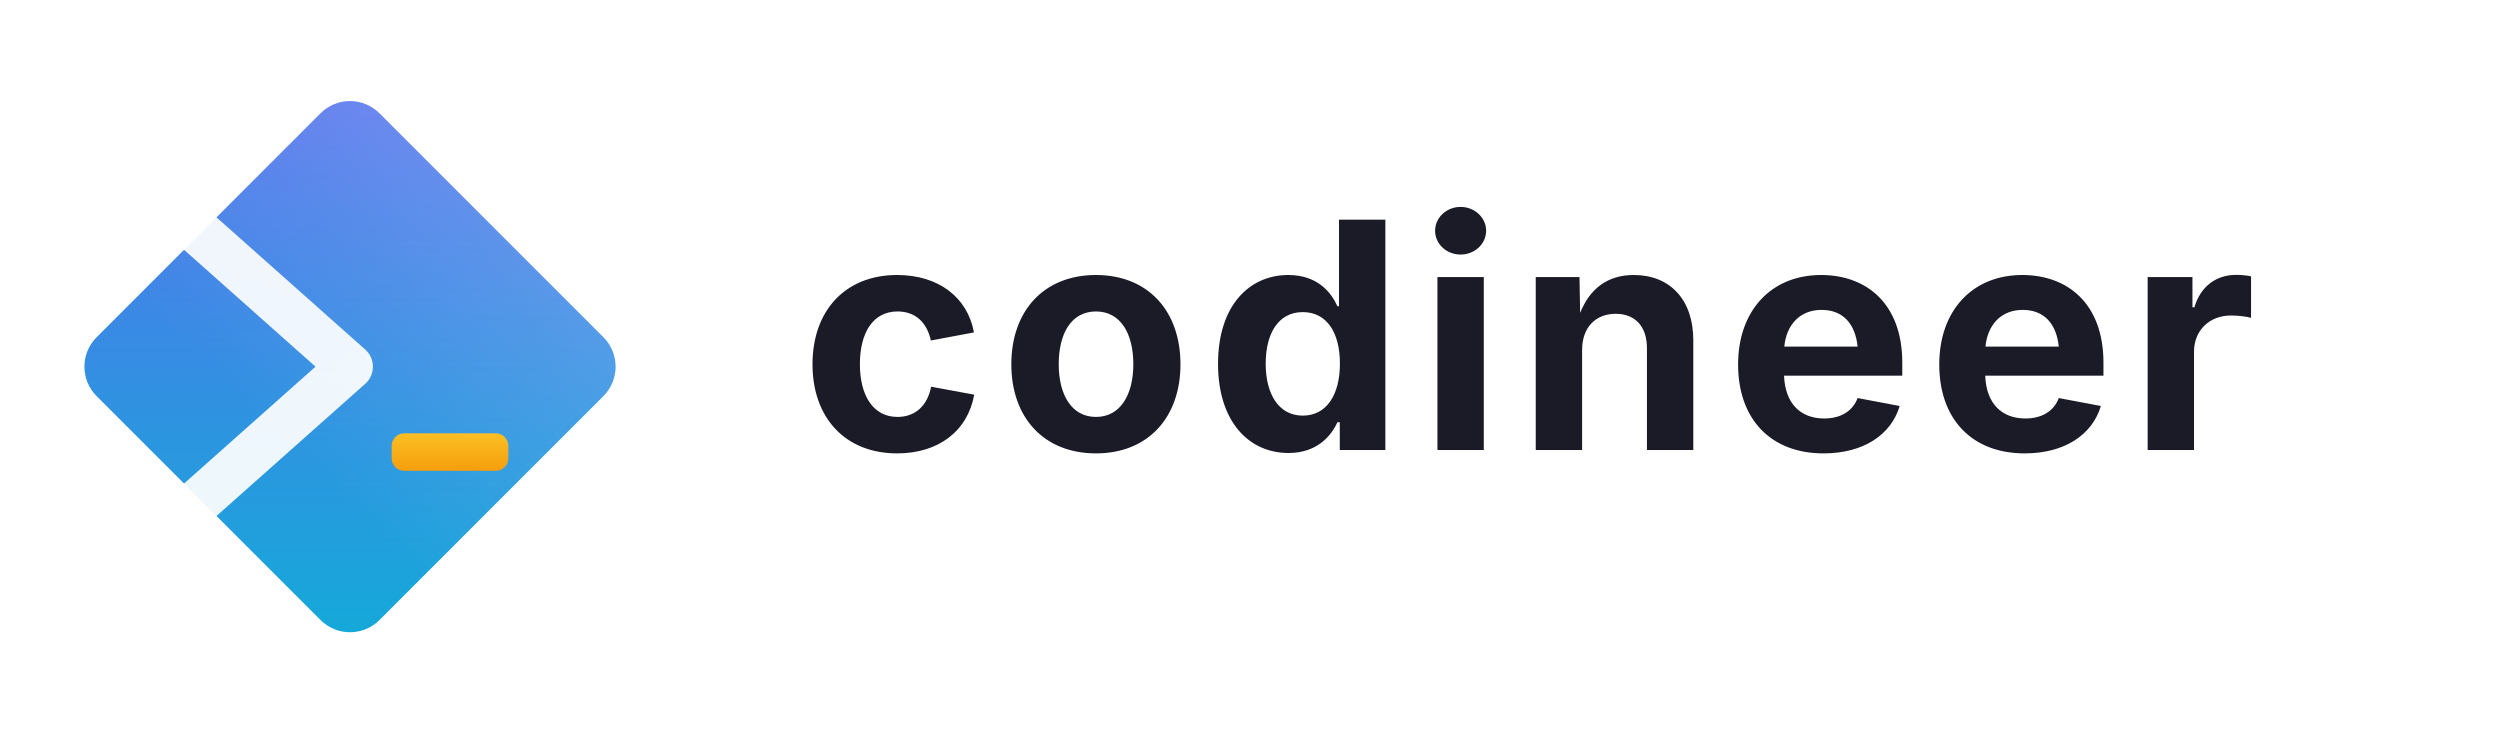
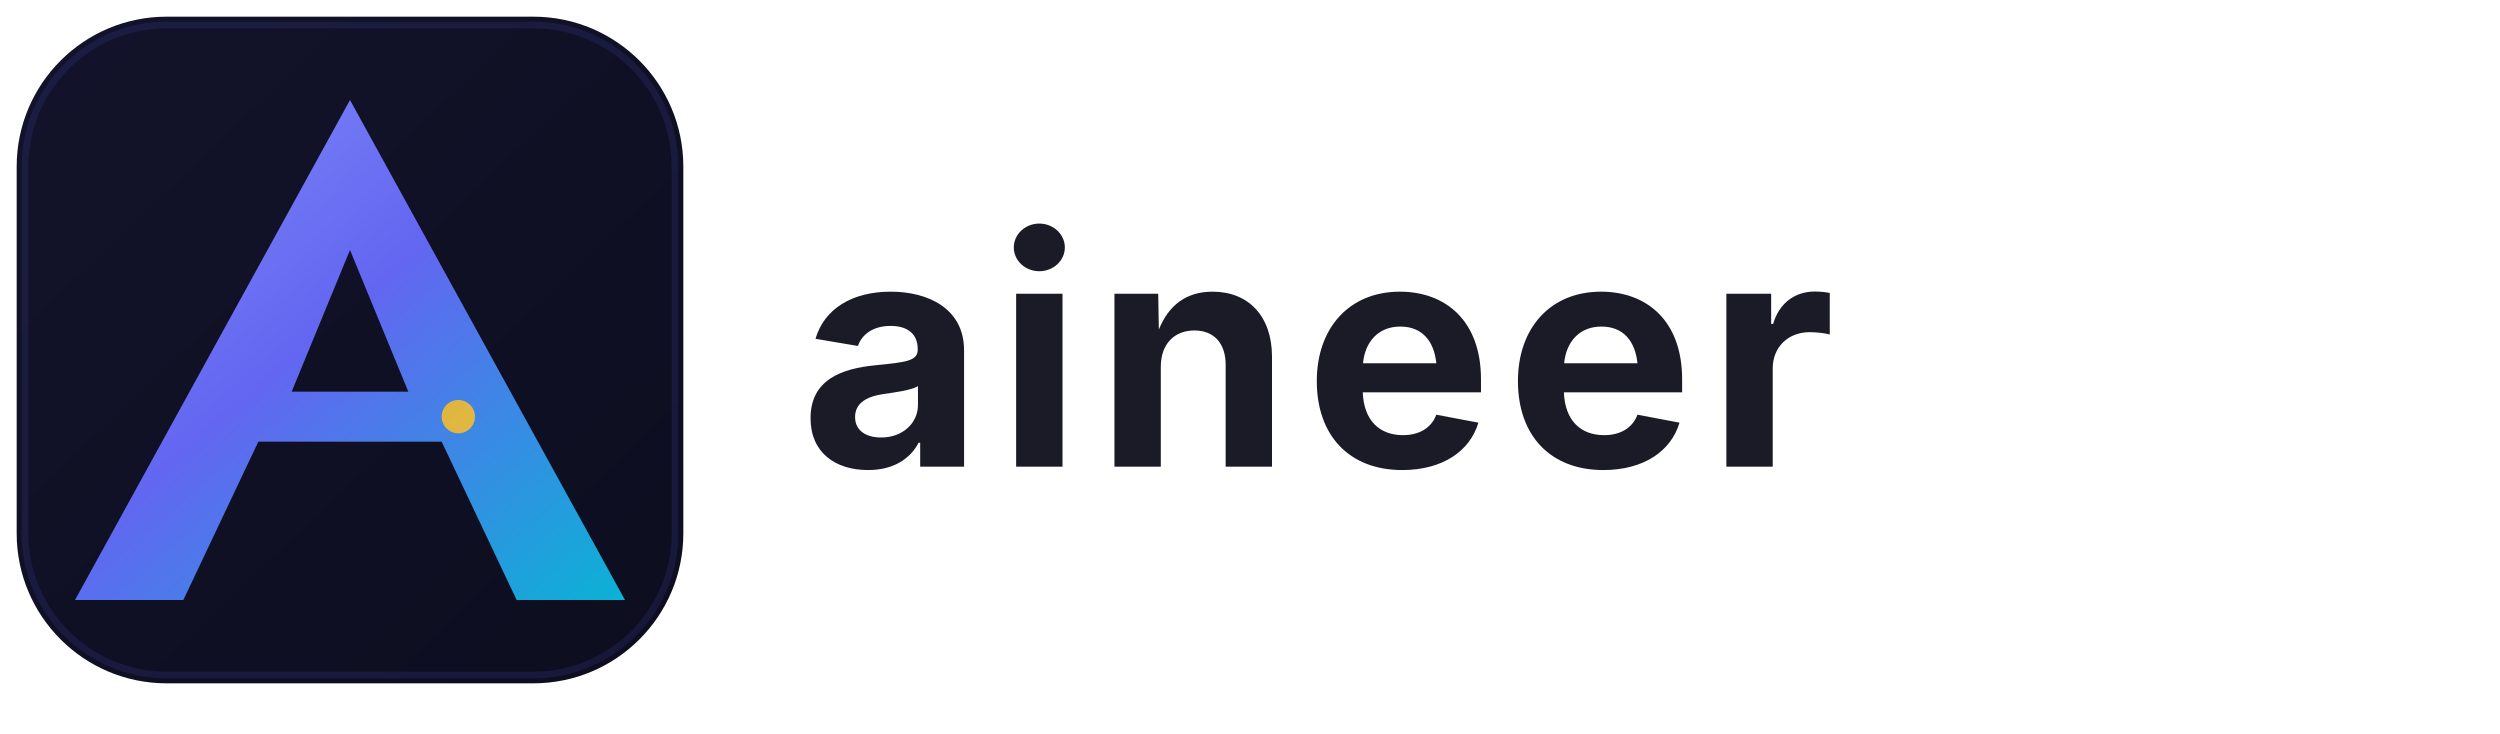
- <svg xmlns="http://www.w3.org/2000/svg" viewBox="0 0 300 88" fill="none">
+ <svg xmlns="http://www.w3.org/2000/svg" viewBox="0 0 300 88">
  <defs>
-     <linearGradient id="gem" x1="8" y1="10" x2="76" y2="78" gradientUnits="userSpaceOnUse">
-       <stop offset="0%" stop-color="#6366F1" />
+     <linearGradient id="a-grad" x1="12" y1="8" x2="72" y2="78" gradientUnits="userSpaceOnUse">
+       <stop offset="0%" stop-color="#818CF8" />
+       <stop offset="45%" stop-color="#6366F1" />
      <stop offset="100%" stop-color="#06B6D4" />
    </linearGradient>
-     <linearGradient id="gem-shine" x1="42" y1="10" x2="42" y2="56" gradientUnits="userSpaceOnUse">
-       <stop offset="0%" stop-color="rgba(255,255,255,0.18)" />
-       <stop offset="100%" stop-color="rgba(255,255,255,0)" />
-     </linearGradient>
-     <linearGradient id="amber" x1="0" y1="0" x2="0" y2="1">
-       <stop offset="0%" stop-color="#FBBF24" />
-       <stop offset="100%" stop-color="#F59E0B" />
+     <linearGradient id="bg-grad" x1="0" y1="0" x2="84" y2="88" gradientUnits="userSpaceOnUse">
+       <stop offset="0%" stop-color="#13132B" />
+       <stop offset="100%" stop-color="#0D0D1F" />
    </linearGradient>
  </defs>
-   <rect x="18" y="20" width="48" height="48" rx="5" ry="5" transform="rotate(45, 42, 44)" fill="url(#gem)" />
-   <rect x="18" y="20" width="48" height="48" rx="5" ry="5" transform="rotate(45, 42, 44)" fill="url(#gem-shine)" />
-   <path d="M 24 28 L 42 44 L 24 60" stroke="rgba(255,255,255,0.92)" stroke-width="5.5" stroke-linecap="round" stroke-linejoin="round" fill="none" />
-   <rect x="47" y="52" width="14" height="4.5" rx="1.5" fill="url(#amber)" />
-   <text x="96" y="54" fill="#1A1B26" font-family="'Inter', 'Segoe UI', 'Helvetica Neue', Arial, sans-serif" font-size="38" font-weight="700" letter-spacing="1.5">
-     codineer
+   <rect x="2" y="2" width="80" height="80" rx="18" fill="url(#bg-grad)" />
+   <rect x="3" y="3" width="78" height="78" rx="17" fill="none" stroke="rgba(99,102,241,0.12)" stroke-width="0.8" />
+   <path d="     M 42 12 L 75 72 L 62 72 L 53 53 L 31 53 L 22 72 L 9 72 Z     M 42 30 L 35 47 L 49 47 Z   " fill="url(#a-grad)" fill-rule="evenodd" />
+   <circle cx="55" cy="50" r="2" fill="#FBBF24" opacity="0.85">
+     <animate attributeName="opacity" values="0.85;0.15;0.85" dur="1.2s" repeatCount="indefinite" />
+   </circle>
+   <text x="96" y="56" fill="#1A1B26" font-family="'Inter', 'Segoe UI', 'Helvetica Neue', Arial, sans-serif" font-size="38" font-weight="700" letter-spacing="1.5">
+     aineer
  </text>
</svg>
